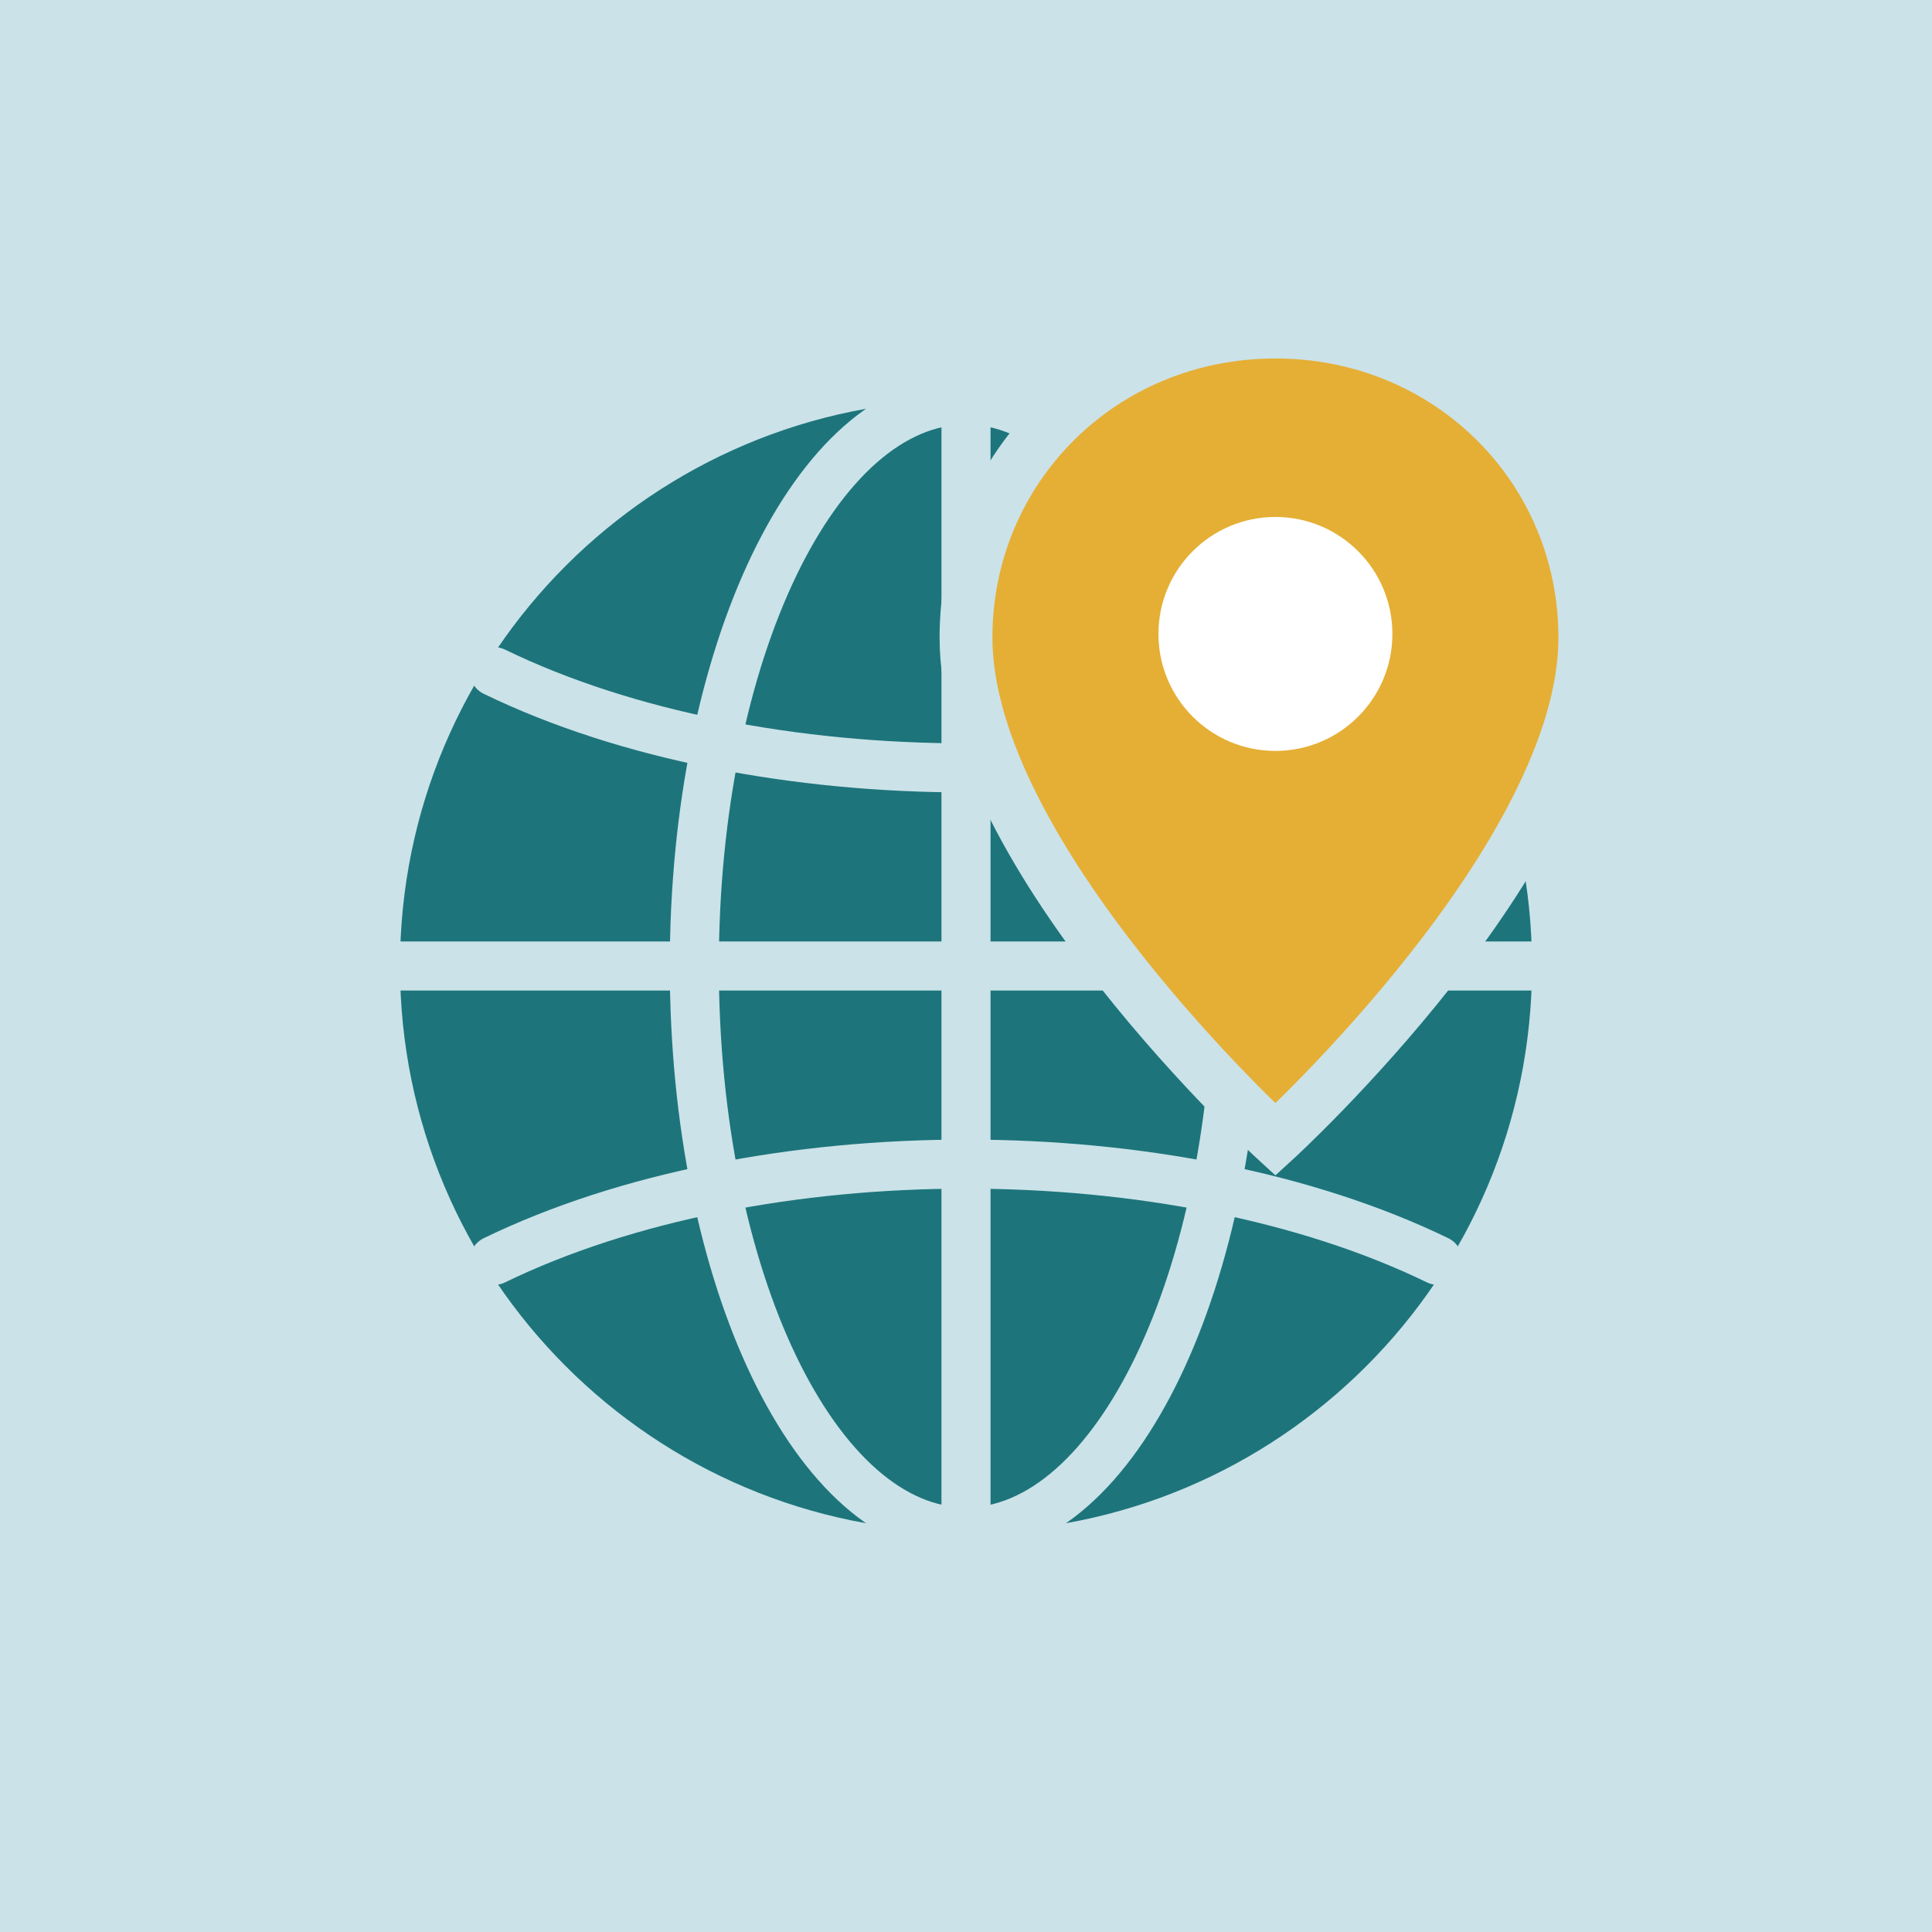
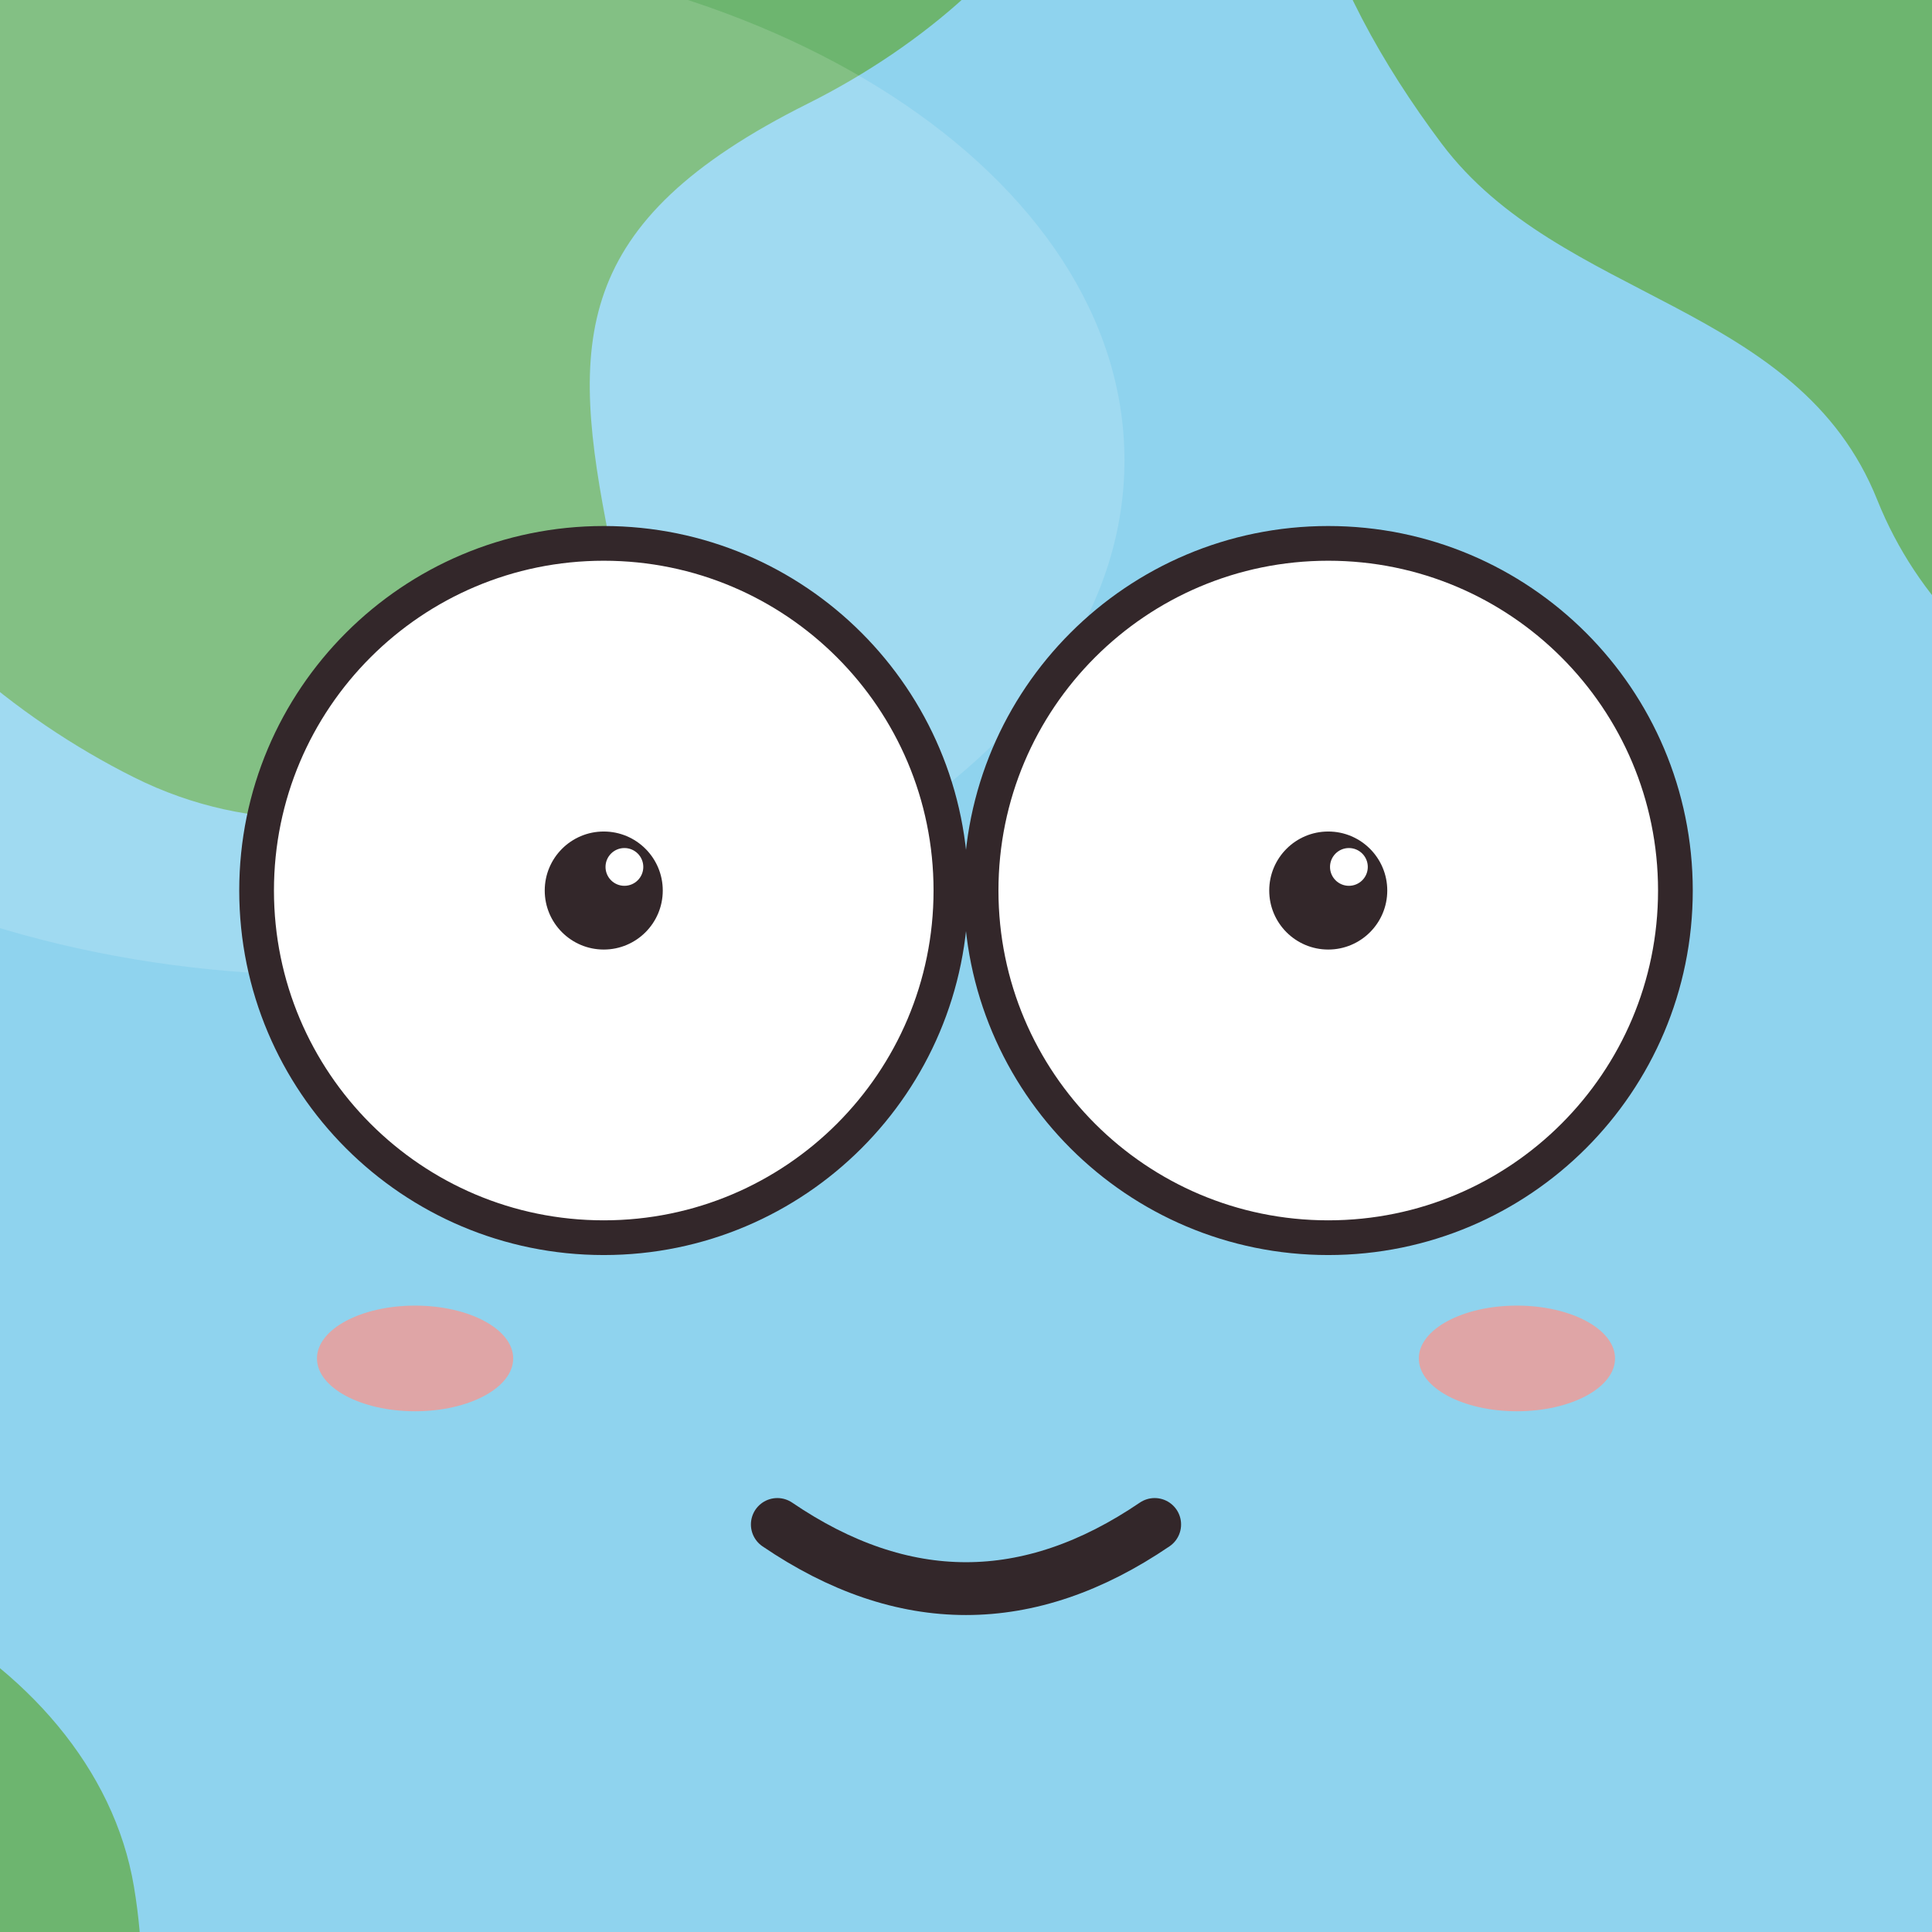
<svg xmlns="http://www.w3.org/2000/svg" viewBox="0 0 512 512">
-   <rect width="512" height="512" fill="#cbe2e9" />
-   <circle cx="256" cy="256" r="150" fill="#1d757b" />
-   <g fill="none" stroke="#cbe2e9" stroke-width="13" stroke-linecap="round">
-     <path d="M256 106v300M106 256h300" />
-     <ellipse cx="256" cy="256" rx="72" ry="150" />
-     <path d="M131 178c70 34 180 34 250 0M131 334c70-34 180-34 250 0" />
+   <rect width="512" height="512" fill="#8fd3ee" />
+   <g transform="translate(256 290) rotate(0) scale(10.5) translate(-50 -50)">
+     <clipPath id="g9">
+       <circle cx="50" cy="50" r="40" />
+     </clipPath>
+     <circle cx="50" cy="50" r="40" fill="#8fd3ee" />
+     <g clip-path="url(#g9)">
+       <path fill="#6db56f" d="M22 24c9-10 22-14 28-11s2 9-4 12-6 6-5 11-6 9-12 6-12-10-7-18zM60 14c12 2 24 14 27 26-6 3-12 0-14-5s-8-5-11-9-5-9-2-12zM14 62c6-2 14 2 15 8s-2 10-7 8-11-10-8-16zM62 78c6-6 16-8 20-4-5 8-14 14-22 15-4-3-2-7 2-11z" />
+       <ellipse cx="34" cy="34" rx="20" ry="13" fill="#ffffff26" />
+     </g>
  </g>
-   <path d="M338 88c-46 0-82 36-82 81 0 58 82 133 82 133s82-75 82-133c0-45-36-81-82-81z" fill="#e5af35" stroke="#cbe2e9" stroke-width="14" />
-   <circle cx="338" cy="168" r="31" fill="#ffffff" />
+   <clipPath id="e10">
+     <ellipse cx="160" cy="236" rx="92" ry="92" />
+   </clipPath>
+   <ellipse cx="160" cy="236" rx="92" ry="92" fill="#fff" />
+   <g clip-path="url(#e10)">
+     <circle cx="160" cy="236" r="15.64" fill="#33272a" />
+     <circle cx="165.474" cy="229.744" r="5.005" fill="#fff" />
+   </g>
+   <ellipse cx="160" cy="236" rx="92" ry="92" fill="none" stroke="#33272a" stroke-width="9.2" />
+   <clipPath id="e11">
+     <ellipse cx="352" cy="236" rx="92" ry="92" />
+   </clipPath>
+   <ellipse cx="352" cy="236" rx="92" ry="92" fill="#fff" />
+   <g clip-path="url(#e11)">
+     <circle cx="352" cy="236" r="15.64" fill="#33272a" />
+     <circle cx="357.474" cy="229.744" r="5.005" fill="#fff" />
+   </g>
+   <ellipse cx="352" cy="236" rx="92" ry="92" fill="none" stroke="#33272a" stroke-width="9.2" />
+   <path d="M206 404q50 34 100 0" fill="none" stroke="#33272a" stroke-width="14" stroke-linecap="round" stroke-linejoin="round" />
+   <ellipse cx="110" cy="360" rx="26" ry="14" fill="#f29a94" opacity=".8" />
+   <ellipse cx="402" cy="360" rx="26" ry="14" fill="#f29a94" opacity=".8" />
</svg>
